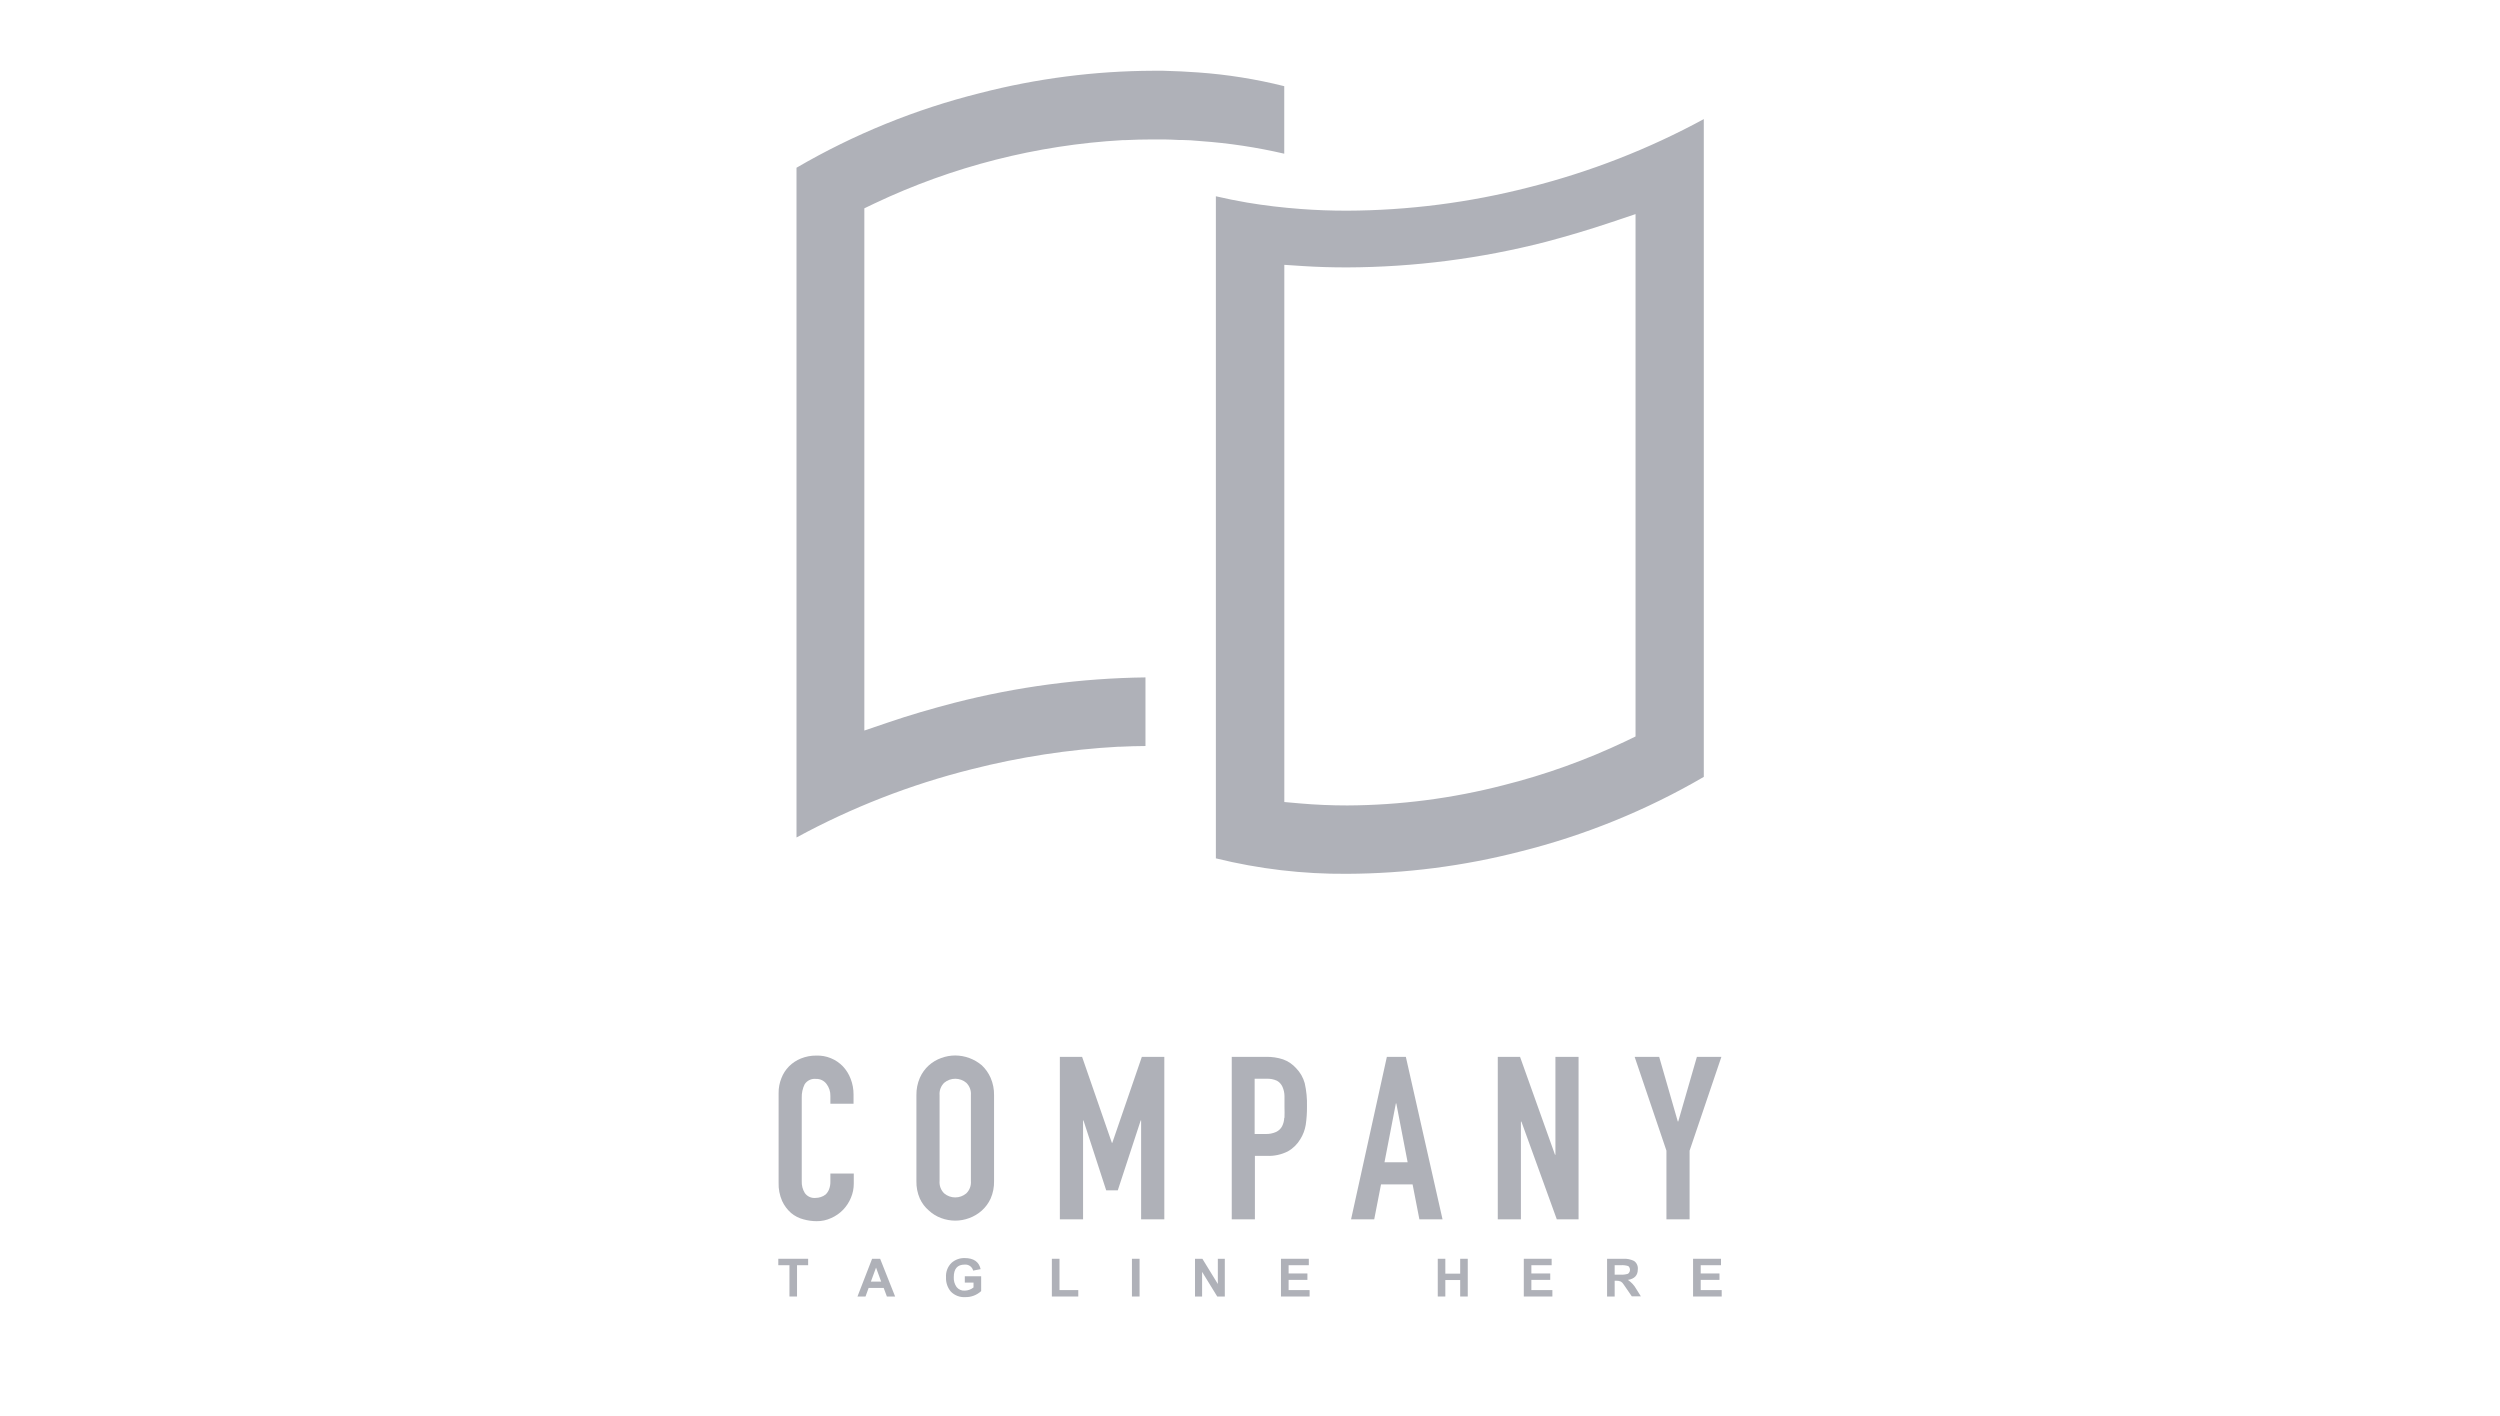
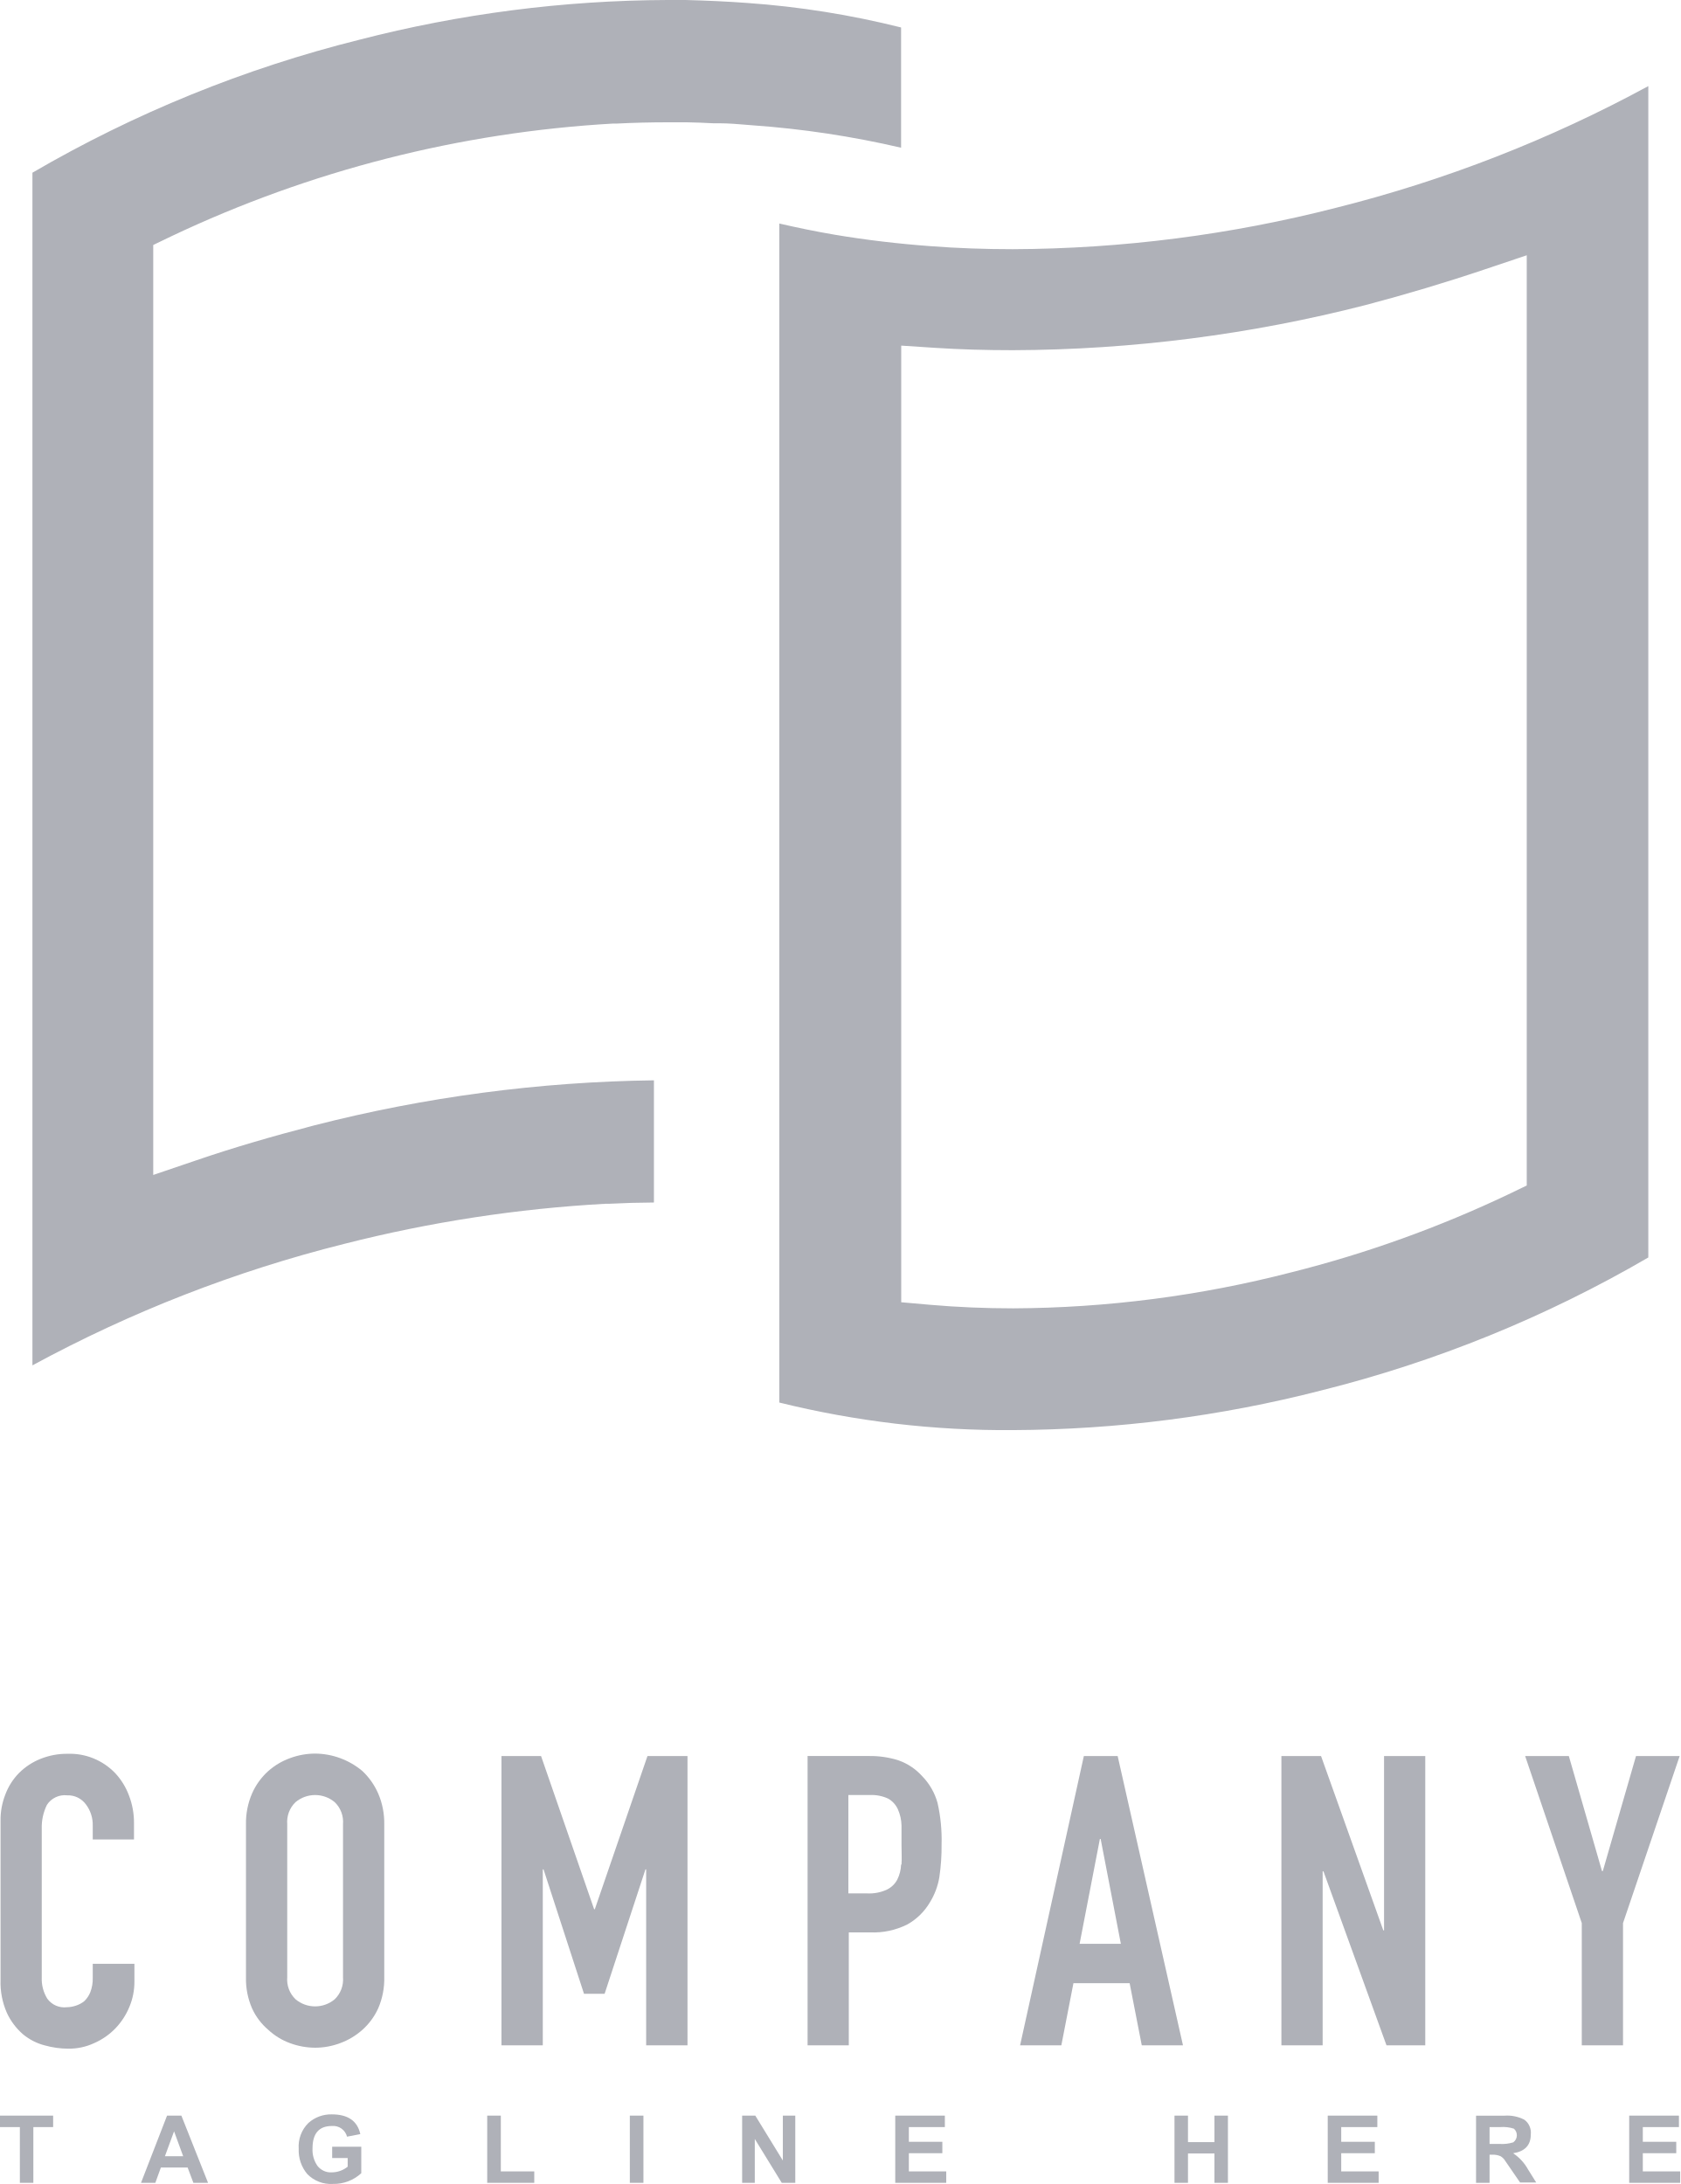
- <svg xmlns="http://www.w3.org/2000/svg" width="106" height="60" viewBox="0 0 106 60" fill="none">
-   <path fill-rule="evenodd" clip-rule="evenodd" d="M50.114 5.935H49.977C49.767 5.922 49.557 5.917 49.347 5.912H49.347H49.327H48.892C48.495 5.912 48.09 5.922 47.688 5.942C47.657 5.94 47.627 5.94 47.597 5.942C43.952 6.149 40.382 7.06 37.081 8.625L36.648 8.833V30.975L37.66 30.631C38.548 30.326 39.494 30.052 40.473 29.797C43.119 29.118 45.837 28.757 48.568 28.722V31.631C48.206 31.633 47.855 31.643 47.503 31.661H47.419C45.318 31.776 43.232 32.097 41.191 32.617C38.607 33.264 36.114 34.236 33.772 35.509V7.112C36.205 5.693 38.825 4.627 41.556 3.946C43.953 3.327 46.417 3.009 48.892 3H49.319C49.83 3.013 50.329 3.036 50.797 3.071C52.03 3.158 53.253 3.353 54.452 3.654V6.517C53.287 6.246 52.103 6.067 50.91 5.983C50.886 5.981 50.862 5.979 50.838 5.977C50.591 5.956 50.344 5.935 50.114 5.935ZM55.153 8.861C55.788 8.91 56.446 8.933 57.111 8.933C59.712 8.923 62.303 8.591 64.824 7.943C67.407 7.294 69.899 6.322 72.241 5.05V32.94C69.807 34.358 67.185 35.424 64.455 36.106C62.057 36.723 59.593 37.039 57.118 37.05C55.243 37.065 53.374 36.844 51.553 36.394V8.322C51.983 8.421 52.426 8.513 52.876 8.589C53.615 8.714 54.394 8.805 55.153 8.861ZM69.347 9.078L68.335 9.418C67.404 9.731 66.466 10.011 65.522 10.26C62.775 10.966 59.951 11.328 57.116 11.338C56.456 11.338 55.849 11.32 55.262 11.282L54.455 11.229V31.318V34.006L55.148 34.067C55.79 34.123 56.453 34.151 57.121 34.151C59.354 34.141 61.578 33.853 63.741 33.294C65.522 32.847 67.255 32.224 68.915 31.435L69.347 31.226V9.078Z" fill="#AFB1B8" />
-   <path d="M35.737 45.212C35.592 45.062 35.416 44.943 35.222 44.865C35.028 44.786 34.82 44.75 34.611 44.757C34.389 44.754 34.168 44.796 33.961 44.879C33.772 44.955 33.6 45.068 33.455 45.212C33.312 45.357 33.201 45.53 33.129 45.721C33.05 45.921 33.01 46.134 33.013 46.349V50.143C33.004 50.41 33.055 50.676 33.162 50.921C33.251 51.116 33.381 51.289 33.541 51.43C33.693 51.557 33.871 51.65 34.062 51.699C34.247 51.751 34.438 51.778 34.629 51.778C34.84 51.78 35.05 51.735 35.241 51.646C35.431 51.563 35.603 51.444 35.747 51.295C35.888 51.148 36.001 50.975 36.079 50.786C36.16 50.595 36.201 50.389 36.2 50.181V49.757H35.208V50.095C35.211 50.21 35.192 50.325 35.15 50.433C35.118 50.514 35.069 50.587 35.006 50.647C34.945 50.696 34.874 50.733 34.799 50.756C34.732 50.778 34.662 50.79 34.591 50.791C34.503 50.802 34.413 50.788 34.331 50.753C34.249 50.717 34.179 50.66 34.126 50.588C34.032 50.436 33.986 50.258 33.994 50.08V46.542C33.988 46.346 34.03 46.151 34.116 45.975C34.167 45.895 34.24 45.831 34.326 45.791C34.412 45.75 34.507 45.735 34.601 45.746C34.687 45.743 34.772 45.761 34.849 45.798C34.926 45.836 34.993 45.891 35.044 45.96C35.155 46.106 35.213 46.285 35.208 46.469V46.797H36.19V46.41C36.192 46.183 36.151 45.958 36.069 45.746C35.995 45.548 35.883 45.366 35.737 45.212Z" fill="#AFB1B8" />
-   <path d="M41.629 45.169C41.313 44.902 40.914 44.755 40.501 44.752C40.299 44.753 40.098 44.789 39.909 44.859C39.716 44.928 39.538 45.033 39.385 45.169C39.221 45.317 39.09 45.498 39.001 45.701C38.901 45.932 38.852 46.183 38.856 46.435V50.074C38.849 50.33 38.899 50.585 39.001 50.819C39.09 51.015 39.221 51.189 39.385 51.328C39.537 51.469 39.715 51.578 39.909 51.648C40.098 51.718 40.299 51.754 40.501 51.755C40.703 51.755 40.903 51.719 41.093 51.648C41.29 51.577 41.472 51.468 41.629 51.328C41.787 51.186 41.914 51.013 42.003 50.819C42.105 50.585 42.154 50.33 42.148 50.074V46.435C42.152 46.183 42.103 45.932 42.003 45.701C41.915 45.5 41.788 45.319 41.629 45.169ZM41.166 50.074C41.174 50.171 41.161 50.269 41.127 50.36C41.093 50.451 41.039 50.533 40.969 50.601C40.838 50.711 40.672 50.771 40.502 50.771C40.331 50.771 40.166 50.711 40.035 50.601C39.965 50.533 39.911 50.451 39.877 50.36C39.843 50.269 39.83 50.171 39.838 50.074V46.435C39.83 46.339 39.843 46.241 39.877 46.15C39.911 46.059 39.965 45.976 40.035 45.909C40.166 45.799 40.331 45.739 40.502 45.739C40.672 45.739 40.838 45.799 40.969 45.909C41.039 45.976 41.093 46.059 41.127 46.15C41.161 46.241 41.174 46.339 41.166 46.435V50.074Z" fill="#AFB1B8" />
-   <path d="M49.367 51.699V44.811H48.414L47.161 48.457H47.144L45.881 44.811H44.938V51.699H45.922V47.509H45.94L46.903 50.471H47.394L48.365 47.509H48.383V51.699H49.367Z" fill="#AFB1B8" />
-   <path d="M54.958 45.294C54.806 45.124 54.615 44.994 54.401 44.917C54.171 44.842 53.93 44.806 53.688 44.81H52.226V51.699H53.208V49.009H53.713C54.02 49.023 54.324 48.958 54.599 48.821C54.822 48.697 55.008 48.515 55.138 48.294C55.251 48.111 55.328 47.907 55.363 47.694C55.401 47.435 55.419 47.173 55.416 46.911C55.425 46.58 55.393 46.249 55.32 45.927C55.254 45.688 55.13 45.471 54.958 45.294ZM54.452 47.394C54.448 47.519 54.417 47.641 54.361 47.753C54.305 47.859 54.216 47.943 54.108 47.994C53.963 48.059 53.804 48.089 53.645 48.081H53.197V45.739H53.703C53.856 45.731 54.008 45.761 54.146 45.825C54.248 45.883 54.328 45.972 54.376 46.079C54.43 46.2 54.459 46.331 54.462 46.463C54.462 46.608 54.462 46.761 54.462 46.921C54.462 47.081 54.472 47.247 54.462 47.394H54.452Z" fill="#AFB1B8" />
-   <path d="M59.608 44.811H58.803L57.285 51.699H58.267L58.555 50.219H59.894L60.182 51.699H61.163L59.608 44.811ZM58.702 49.281L59.185 46.784H59.203L59.684 49.281H58.702Z" fill="#AFB1B8" />
-   <path d="M65.95 48.961H65.932L64.45 44.811H63.506V51.699H64.487V47.557H64.508L66.008 51.699H66.931V44.811H65.95V48.961Z" fill="#AFB1B8" />
-   <path d="M71.948 44.811L71.158 47.549H71.138L70.349 44.811H69.309L70.657 48.788V51.699H71.639V48.788L72.987 44.811H71.948Z" fill="#AFB1B8" />
-   <path d="M33 53.645H33.473V54.972H33.794V53.645H34.265V53.372H33V53.645Z" fill="#AFB1B8" />
-   <path d="M36.977 53.372L36.357 54.972H36.698L36.83 54.608H37.468L37.604 54.972H37.953L37.318 53.372H36.977ZM36.926 54.339L37.144 53.746L37.361 54.339H36.926Z" fill="#AFB1B8" />
-   <path d="M40.908 54.382H41.277V54.588C41.169 54.675 41.036 54.722 40.898 54.723C40.833 54.727 40.769 54.715 40.71 54.688C40.651 54.661 40.599 54.621 40.559 54.57C40.474 54.449 40.432 54.302 40.44 54.153C40.44 53.797 40.594 53.619 40.9 53.619C40.981 53.611 41.062 53.633 41.128 53.679C41.194 53.726 41.242 53.795 41.262 53.873L41.578 53.812C41.51 53.5 41.285 53.342 40.9 53.342C40.695 53.337 40.495 53.41 40.341 53.548C40.261 53.628 40.198 53.724 40.159 53.83C40.119 53.937 40.103 54.05 40.111 54.163C40.102 54.382 40.175 54.597 40.316 54.764C40.394 54.844 40.489 54.907 40.594 54.947C40.699 54.988 40.811 55.005 40.923 54.998C41.173 55.005 41.416 54.913 41.601 54.743V54.113H40.908V54.382Z" fill="#AFB1B8" />
-   <path d="M44.923 53.372H44.599V54.972H45.719V54.7H44.923V53.372Z" fill="#AFB1B8" />
-   <path d="M48.318 53.372H47.994V54.972H48.318V53.372Z" fill="#AFB1B8" />
-   <path d="M51.636 54.441L50.981 53.372H50.668V54.972H50.969V53.927L51.611 54.972H51.932V53.372H51.636V54.441Z" fill="#AFB1B8" />
-   <path d="M54.637 54.267H55.434V53.995H54.637V53.645H55.494V53.372H54.313V54.972H55.527V54.7H54.637V54.267Z" fill="#AFB1B8" />
-   <path d="M61.912 54.003H61.282V53.372H60.961V54.972H61.282V54.273H61.912V54.972H62.233V53.372H61.912V54.003Z" fill="#AFB1B8" />
-   <path d="M64.93 54.267H65.73V53.995H64.93V53.645H65.79V53.372H64.609V54.972H65.821V54.7H64.93V54.267Z" fill="#AFB1B8" />
-   <path d="M69.023 54.268C69.302 54.224 69.443 54.077 69.443 53.823C69.451 53.755 69.441 53.686 69.413 53.623C69.386 53.56 69.342 53.506 69.286 53.467C69.141 53.394 68.98 53.361 68.818 53.373H68.14V54.972H68.462V54.303H68.525C68.593 54.299 68.662 54.311 68.725 54.339C68.772 54.368 68.811 54.408 68.839 54.456L69.188 54.964H69.572L69.377 54.652C69.291 54.497 69.17 54.366 69.023 54.268ZM68.699 54.046H68.462V53.645H68.715C68.825 53.636 68.936 53.649 69.041 53.683C69.064 53.703 69.083 53.729 69.095 53.758C69.107 53.787 69.113 53.818 69.111 53.849C69.11 53.88 69.101 53.911 69.087 53.938C69.072 53.966 69.051 53.99 69.026 54.008C68.92 54.041 68.81 54.053 68.699 54.046Z" fill="#AFB1B8" />
-   <path d="M72.11 54.267H72.906V53.995H72.11V53.645H72.97V53.372H71.786V54.972H73V54.7H72.11V54.267Z" fill="#AFB1B8" />
+ <svg xmlns="http://www.w3.org/2000/svg" width="40" height="52" viewBox="0 0 40 52" fill="none">
+   <path fill-rule="evenodd" clip-rule="evenodd" d="M17.114 2.935H16.977C16.767 2.922 16.557 2.917 16.347 2.912H16.347H16.327H15.892C15.495 2.912 15.09 2.922 14.688 2.942C14.657 2.94 14.627 2.94 14.597 2.942C10.952 3.149 7.382 4.06 4.08 5.625L3.648 5.833V27.975L4.66 27.631C5.548 27.326 6.494 27.052 7.473 26.797C10.119 26.118 12.837 25.757 15.568 25.722V28.631C15.206 28.633 14.855 28.643 14.503 28.661H14.419C12.318 28.776 10.232 29.097 8.191 29.617C5.607 30.264 3.114 31.236 0.772 32.509V4.112C3.205 2.693 5.825 1.627 8.556 0.946C10.953 0.327 13.417 0.009 15.892 0H16.319C16.83 0.013 17.329 0.036 17.797 0.071C19.03 0.158 20.253 0.353 21.452 0.654V3.517C20.287 3.246 19.103 3.067 17.91 2.983C17.886 2.981 17.862 2.979 17.838 2.977C17.591 2.956 17.344 2.935 17.114 2.935ZM22.153 5.861C22.788 5.91 23.445 5.933 24.111 5.933C26.712 5.923 29.303 5.591 31.824 4.943C34.407 4.294 36.899 3.322 39.241 2.05V29.94C36.807 31.358 34.185 32.424 31.455 33.106C29.057 33.723 26.593 34.039 24.118 34.05C22.243 34.065 20.374 33.844 18.553 33.394V5.322C18.983 5.421 19.426 5.513 19.876 5.589C20.615 5.714 21.394 5.805 22.153 5.861ZM36.347 6.078L35.335 6.418C34.404 6.731 33.466 7.011 32.522 7.26C29.775 7.966 26.951 8.328 24.116 8.338C23.456 8.338 22.849 8.32 22.262 8.282L21.455 8.229V28.318V31.006L22.148 31.067C22.79 31.123 23.453 31.151 24.121 31.151C26.354 31.141 28.578 30.853 30.741 30.294C32.522 29.847 34.255 29.224 35.914 28.435L36.347 28.226V6.078Z" fill="#AFB1B8" />
+   <path d="M2.737 42.212C2.592 42.062 2.416 41.943 2.222 41.865C2.028 41.786 1.82 41.75 1.611 41.757C1.389 41.754 1.168 41.796 0.961 41.879C0.772 41.955 0.6 42.068 0.455 42.212C0.312 42.357 0.201 42.53 0.129 42.721C0.05 42.921 0.01 43.134 0.013 43.349V47.143C0.004 47.41 0.055 47.676 0.162 47.921C0.251 48.116 0.381 48.289 0.541 48.43C0.693 48.557 0.871 48.65 1.062 48.699C1.247 48.751 1.438 48.778 1.629 48.778C1.84 48.78 2.05 48.735 2.241 48.646C2.431 48.563 2.603 48.444 2.747 48.295C2.888 48.148 3.001 47.975 3.079 47.786C3.16 47.595 3.201 47.389 3.2 47.181V46.757H2.208V47.095C2.211 47.21 2.192 47.325 2.15 47.433C2.118 47.514 2.069 47.587 2.006 47.647C1.945 47.696 1.874 47.733 1.799 47.756C1.732 47.778 1.662 47.79 1.591 47.791C1.503 47.802 1.413 47.788 1.331 47.753C1.249 47.717 1.179 47.66 1.126 47.588C1.032 47.436 0.986 47.258 0.994 47.08V43.542C0.988 43.346 1.03 43.151 1.116 42.975C1.167 42.895 1.24 42.831 1.326 42.791C1.412 42.75 1.507 42.735 1.601 42.746C1.687 42.743 1.772 42.761 1.849 42.798C1.926 42.836 1.993 42.891 2.044 42.96C2.155 43.106 2.213 43.285 2.208 43.469V43.797H3.19V43.41C3.192 43.183 3.151 42.958 3.069 42.746C2.995 42.548 2.883 42.366 2.737 42.212Z" fill="#AFB1B8" />
+   <path d="M8.629 42.169C8.313 41.902 7.914 41.755 7.501 41.752C7.299 41.753 7.098 41.789 6.909 41.859C6.716 41.928 6.538 42.033 6.385 42.169C6.221 42.317 6.09 42.498 6.001 42.701C5.901 42.932 5.851 43.183 5.856 43.435V47.074C5.849 47.33 5.899 47.585 6.001 47.819C6.09 48.015 6.222 48.189 6.385 48.328C6.537 48.469 6.715 48.578 6.909 48.648C7.098 48.718 7.299 48.754 7.501 48.755C7.703 48.755 7.903 48.719 8.093 48.648C8.29 48.577 8.472 48.468 8.629 48.328C8.787 48.186 8.915 48.013 9.003 47.819C9.105 47.585 9.154 47.33 9.148 47.074V43.435C9.152 43.183 9.103 42.932 9.003 42.701C8.915 42.5 8.788 42.319 8.629 42.169ZM8.166 47.074C8.174 47.171 8.161 47.269 8.127 47.36C8.093 47.451 8.039 47.533 7.969 47.601C7.838 47.711 7.673 47.771 7.502 47.771C7.331 47.771 7.166 47.711 7.035 47.601C6.965 47.533 6.911 47.451 6.877 47.36C6.843 47.269 6.83 47.171 6.838 47.074V43.435C6.83 43.339 6.843 43.241 6.877 43.15C6.911 43.059 6.965 42.976 7.035 42.909C7.166 42.799 7.331 42.739 7.502 42.739C7.673 42.739 7.838 42.799 7.969 42.909C8.039 42.976 8.093 43.059 8.127 43.15C8.161 43.241 8.174 43.339 8.166 43.435V47.074Z" fill="#AFB1B8" />
+   <path d="M16.367 48.699V41.811H15.414L14.161 45.457H14.144L12.881 41.811H11.938V48.699H12.922V44.509H12.94L13.903 47.471H14.394L15.366 44.509H15.383V48.699H16.367Z" fill="#AFB1B8" />
+   <path d="M21.958 42.294C21.806 42.124 21.615 41.994 21.401 41.917C21.171 41.842 20.93 41.806 20.688 41.81H19.226V48.699H20.207V46.009H20.713C21.02 46.023 21.324 45.958 21.599 45.821C21.822 45.697 22.008 45.515 22.138 45.294C22.251 45.111 22.328 44.907 22.363 44.694C22.401 44.435 22.419 44.173 22.416 43.911C22.425 43.58 22.393 43.249 22.32 42.927C22.254 42.688 22.13 42.471 21.958 42.294ZM21.452 44.394C21.448 44.519 21.417 44.641 21.361 44.753C21.305 44.859 21.216 44.943 21.108 44.994C20.963 45.059 20.804 45.089 20.645 45.081H20.197V42.739H20.703C20.856 42.731 21.008 42.761 21.146 42.825C21.247 42.883 21.328 42.972 21.376 43.079C21.43 43.2 21.459 43.331 21.462 43.463C21.462 43.608 21.462 43.761 21.462 43.921C21.462 44.081 21.472 44.247 21.462 44.394H21.452Z" fill="#AFB1B8" />
+   <path d="M26.608 41.811H25.803L24.285 48.699H25.267L25.555 47.219H26.893L27.182 48.699H28.163L26.608 41.811ZM25.702 46.281L26.185 43.784H26.203L26.684 46.281H25.702Z" fill="#AFB1B8" />
+   <path d="M32.95 45.961H32.932L31.45 41.811H30.506V48.699H31.488V44.557H31.508L33.008 48.699H33.931V41.811H32.95V45.961Z" fill="#AFB1B8" />
+   <path d="M38.948 41.811L38.158 44.549H38.138L37.349 41.811H36.309L37.657 45.788V48.699H38.639V45.788L39.987 41.811H38.948Z" fill="#AFB1B8" />
+   <path d="M0 50.645H0.473V51.972H0.794V50.645H1.265V50.372H0V50.645Z" fill="#AFB1B8" />
+   <path d="M3.977 50.372L3.357 51.972H3.698L3.83 51.608H4.467L4.604 51.972H4.953L4.318 50.372H3.977ZM3.926 51.339L4.144 50.746L4.361 51.339H3.926Z" fill="#AFB1B8" />
+   <path d="M7.908 51.382H8.277V51.588C8.169 51.675 8.036 51.722 7.898 51.723C7.833 51.727 7.769 51.715 7.71 51.688C7.651 51.661 7.599 51.621 7.559 51.57C7.474 51.449 7.432 51.302 7.44 51.153C7.44 50.797 7.594 50.619 7.9 50.619C7.981 50.611 8.062 50.633 8.128 50.679C8.194 50.726 8.242 50.795 8.262 50.873L8.578 50.812C8.51 50.5 8.285 50.342 7.9 50.342C7.695 50.337 7.495 50.41 7.341 50.548C7.261 50.628 7.198 50.724 7.159 50.83C7.119 50.937 7.103 51.05 7.111 51.163C7.102 51.382 7.175 51.597 7.316 51.764C7.394 51.844 7.489 51.907 7.594 51.947C7.699 51.988 7.811 52.005 7.923 51.998C8.173 52.005 8.417 51.913 8.601 51.743V51.113H7.908V51.382Z" fill="#AFB1B8" />
+   <path d="M11.923 50.372H11.599V51.972H12.719V51.7H11.923V50.372Z" fill="#AFB1B8" />
+   <path d="M15.318 50.372H14.994V51.972H15.318V50.372Z" fill="#AFB1B8" />
+   <path d="M18.637 51.441L17.981 50.372H17.668V51.972H17.969V50.927L18.611 51.972H18.933V50.372H18.637V51.441Z" fill="#AFB1B8" />
+   <path d="M21.637 51.267H22.434V50.995H21.637V50.645H22.494V50.372H21.313V51.972H22.527V51.7H21.637V51.267Z" fill="#AFB1B8" />
+   <path d="M28.912 51.003H28.282V50.372H27.961V51.972H28.282V51.273H28.912V51.972H29.233V50.372H28.912V51.003Z" fill="#AFB1B8" />
+   <path d="M31.93 51.267H32.73V50.995H31.93V50.645H32.79V50.372H31.609V51.972H32.821V51.7H31.93V51.267Z" fill="#AFB1B8" />
+   <path d="M36.023 51.268C36.301 51.224 36.443 51.077 36.443 50.823C36.451 50.755 36.441 50.686 36.413 50.623C36.386 50.56 36.342 50.506 36.286 50.467C36.142 50.394 35.98 50.361 35.818 50.373H35.14V51.972H35.462V51.303H35.525C35.593 51.299 35.662 51.311 35.725 51.339C35.772 51.368 35.811 51.408 35.839 51.456L36.188 51.964H36.572L36.377 51.652C36.291 51.497 36.17 51.366 36.023 51.268ZM35.699 51.046H35.462V50.645H35.715C35.825 50.636 35.936 50.649 36.041 50.683C36.064 50.703 36.083 50.729 36.095 50.758C36.107 50.787 36.113 50.818 36.111 50.849C36.11 50.88 36.101 50.911 36.087 50.938C36.072 50.966 36.051 50.99 36.026 51.008C35.92 51.041 35.81 51.053 35.699 51.046Z" fill="#AFB1B8" />
+   <path d="M39.11 51.267H39.906V50.995H39.11V50.645H39.97V50.372H38.786V51.972H40V51.7H39.11V51.267Z" fill="#AFB1B8" />
</svg>
